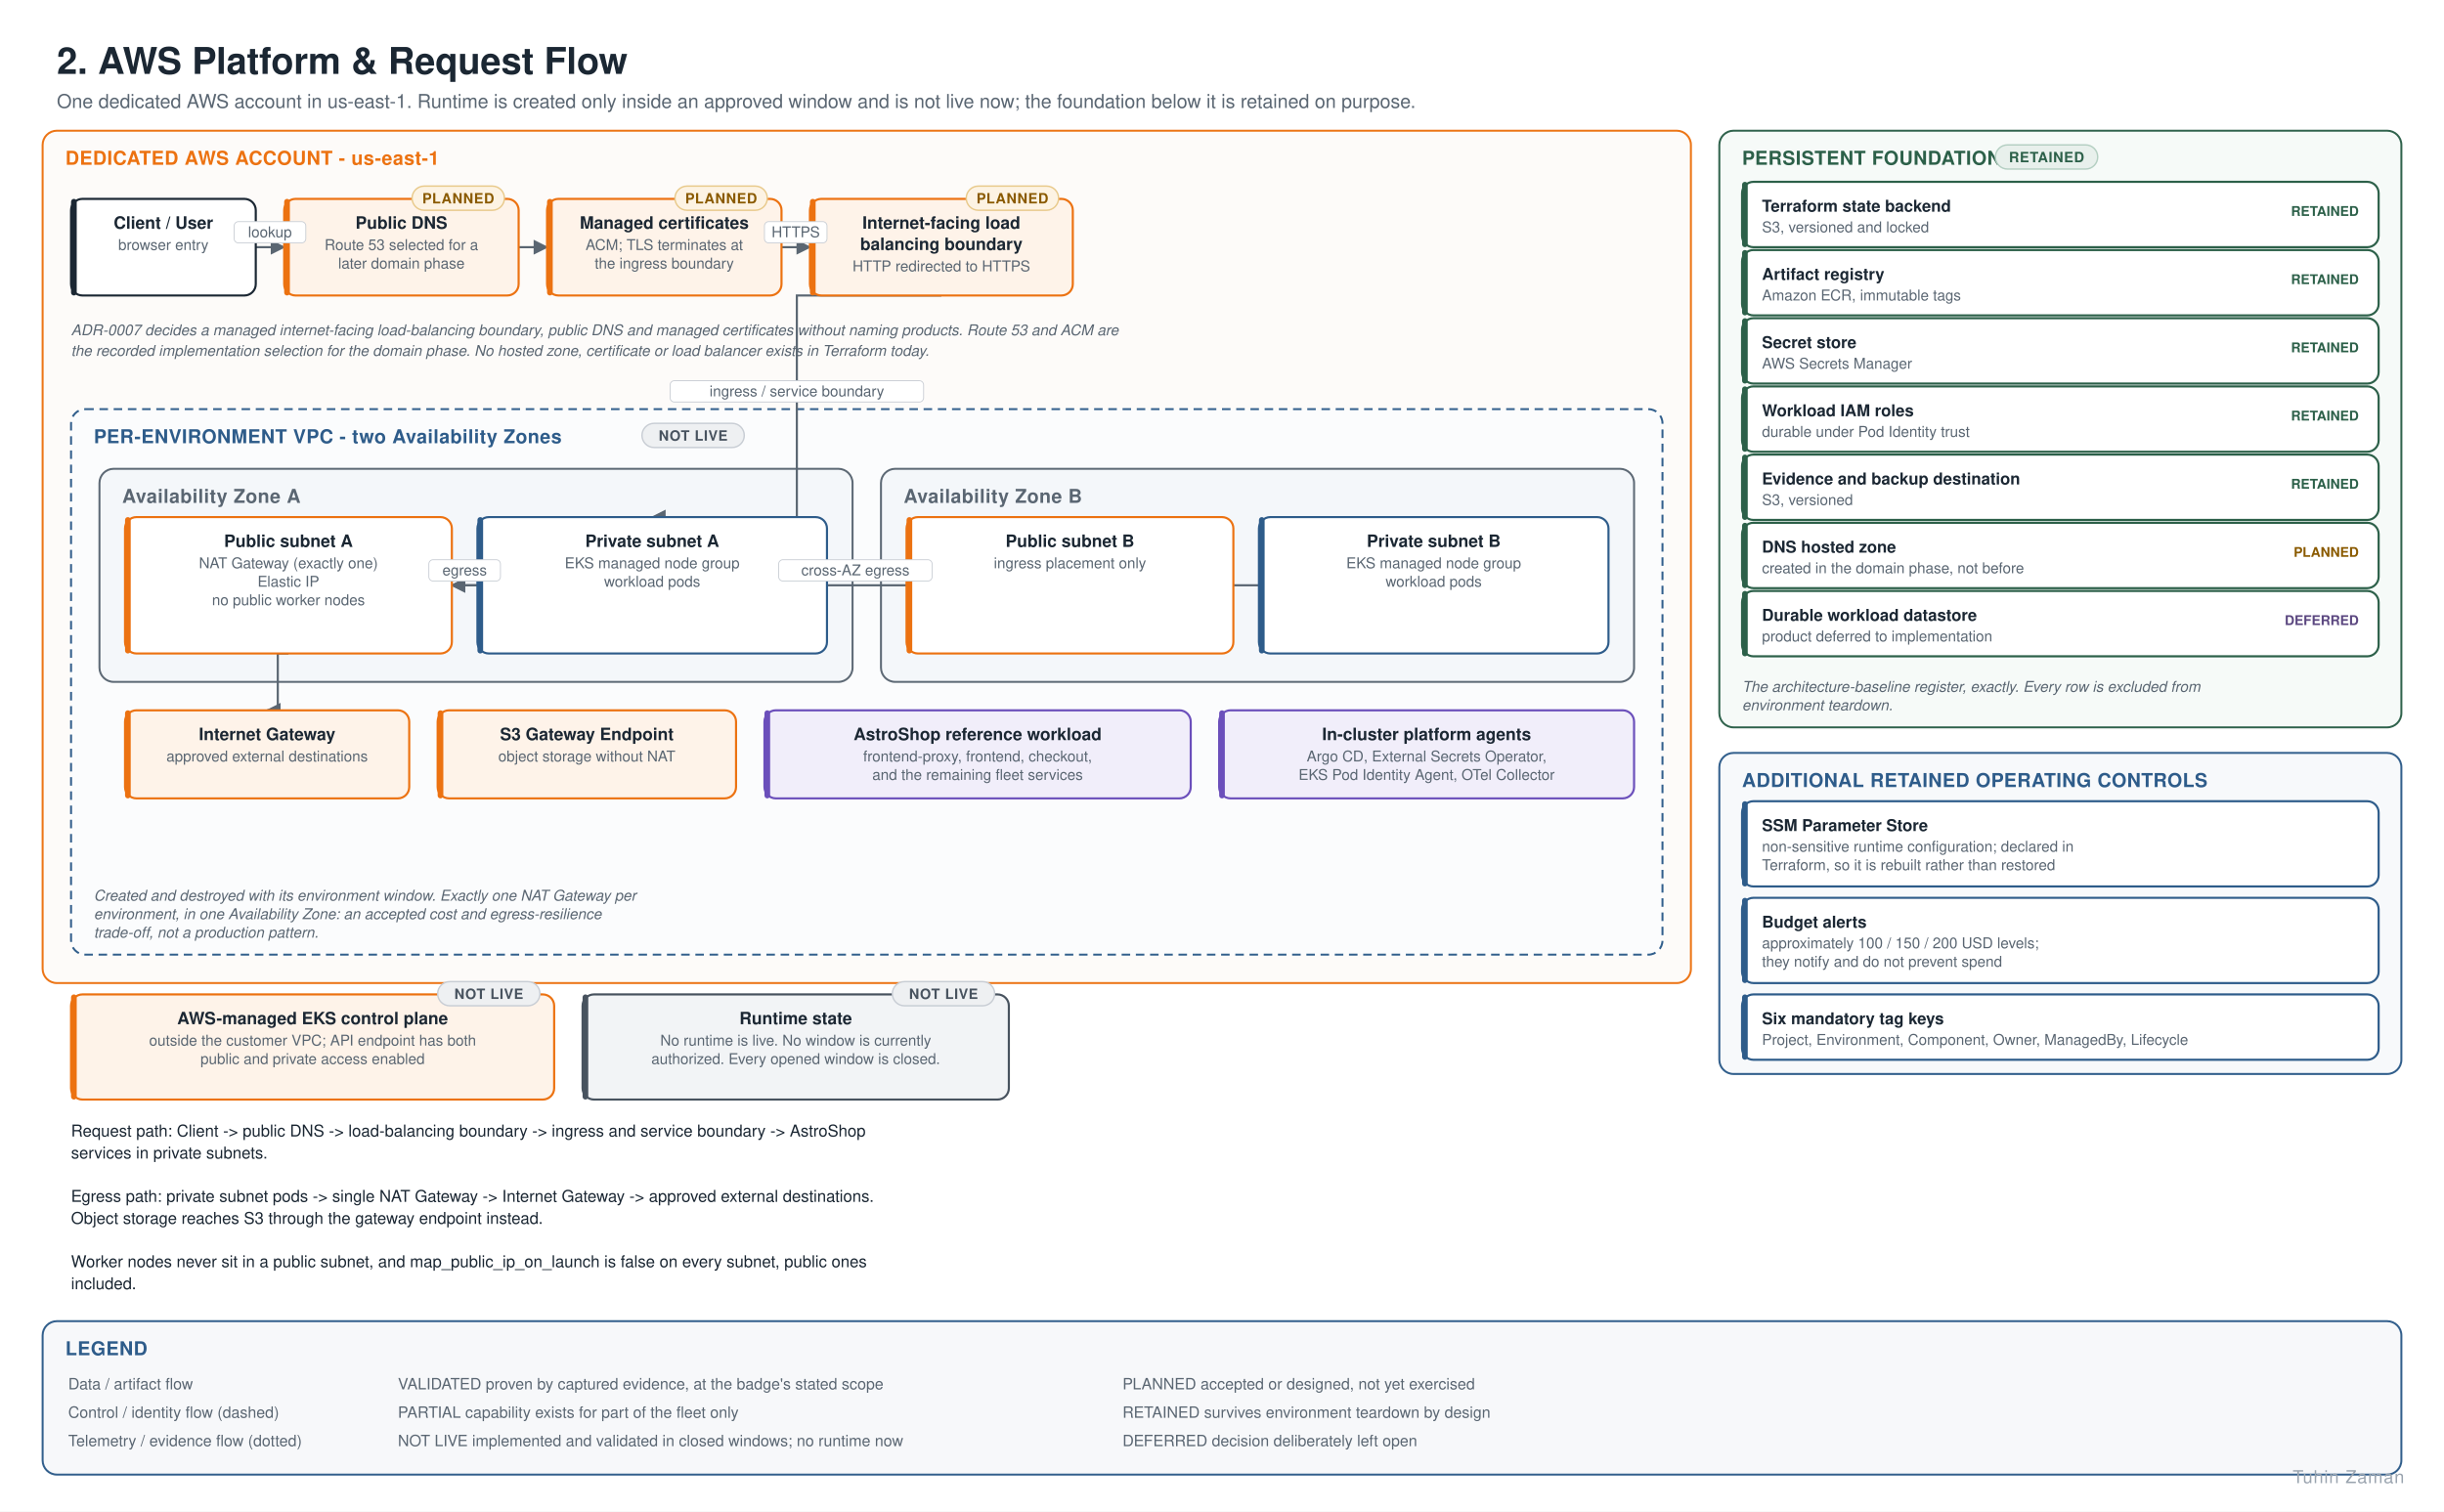
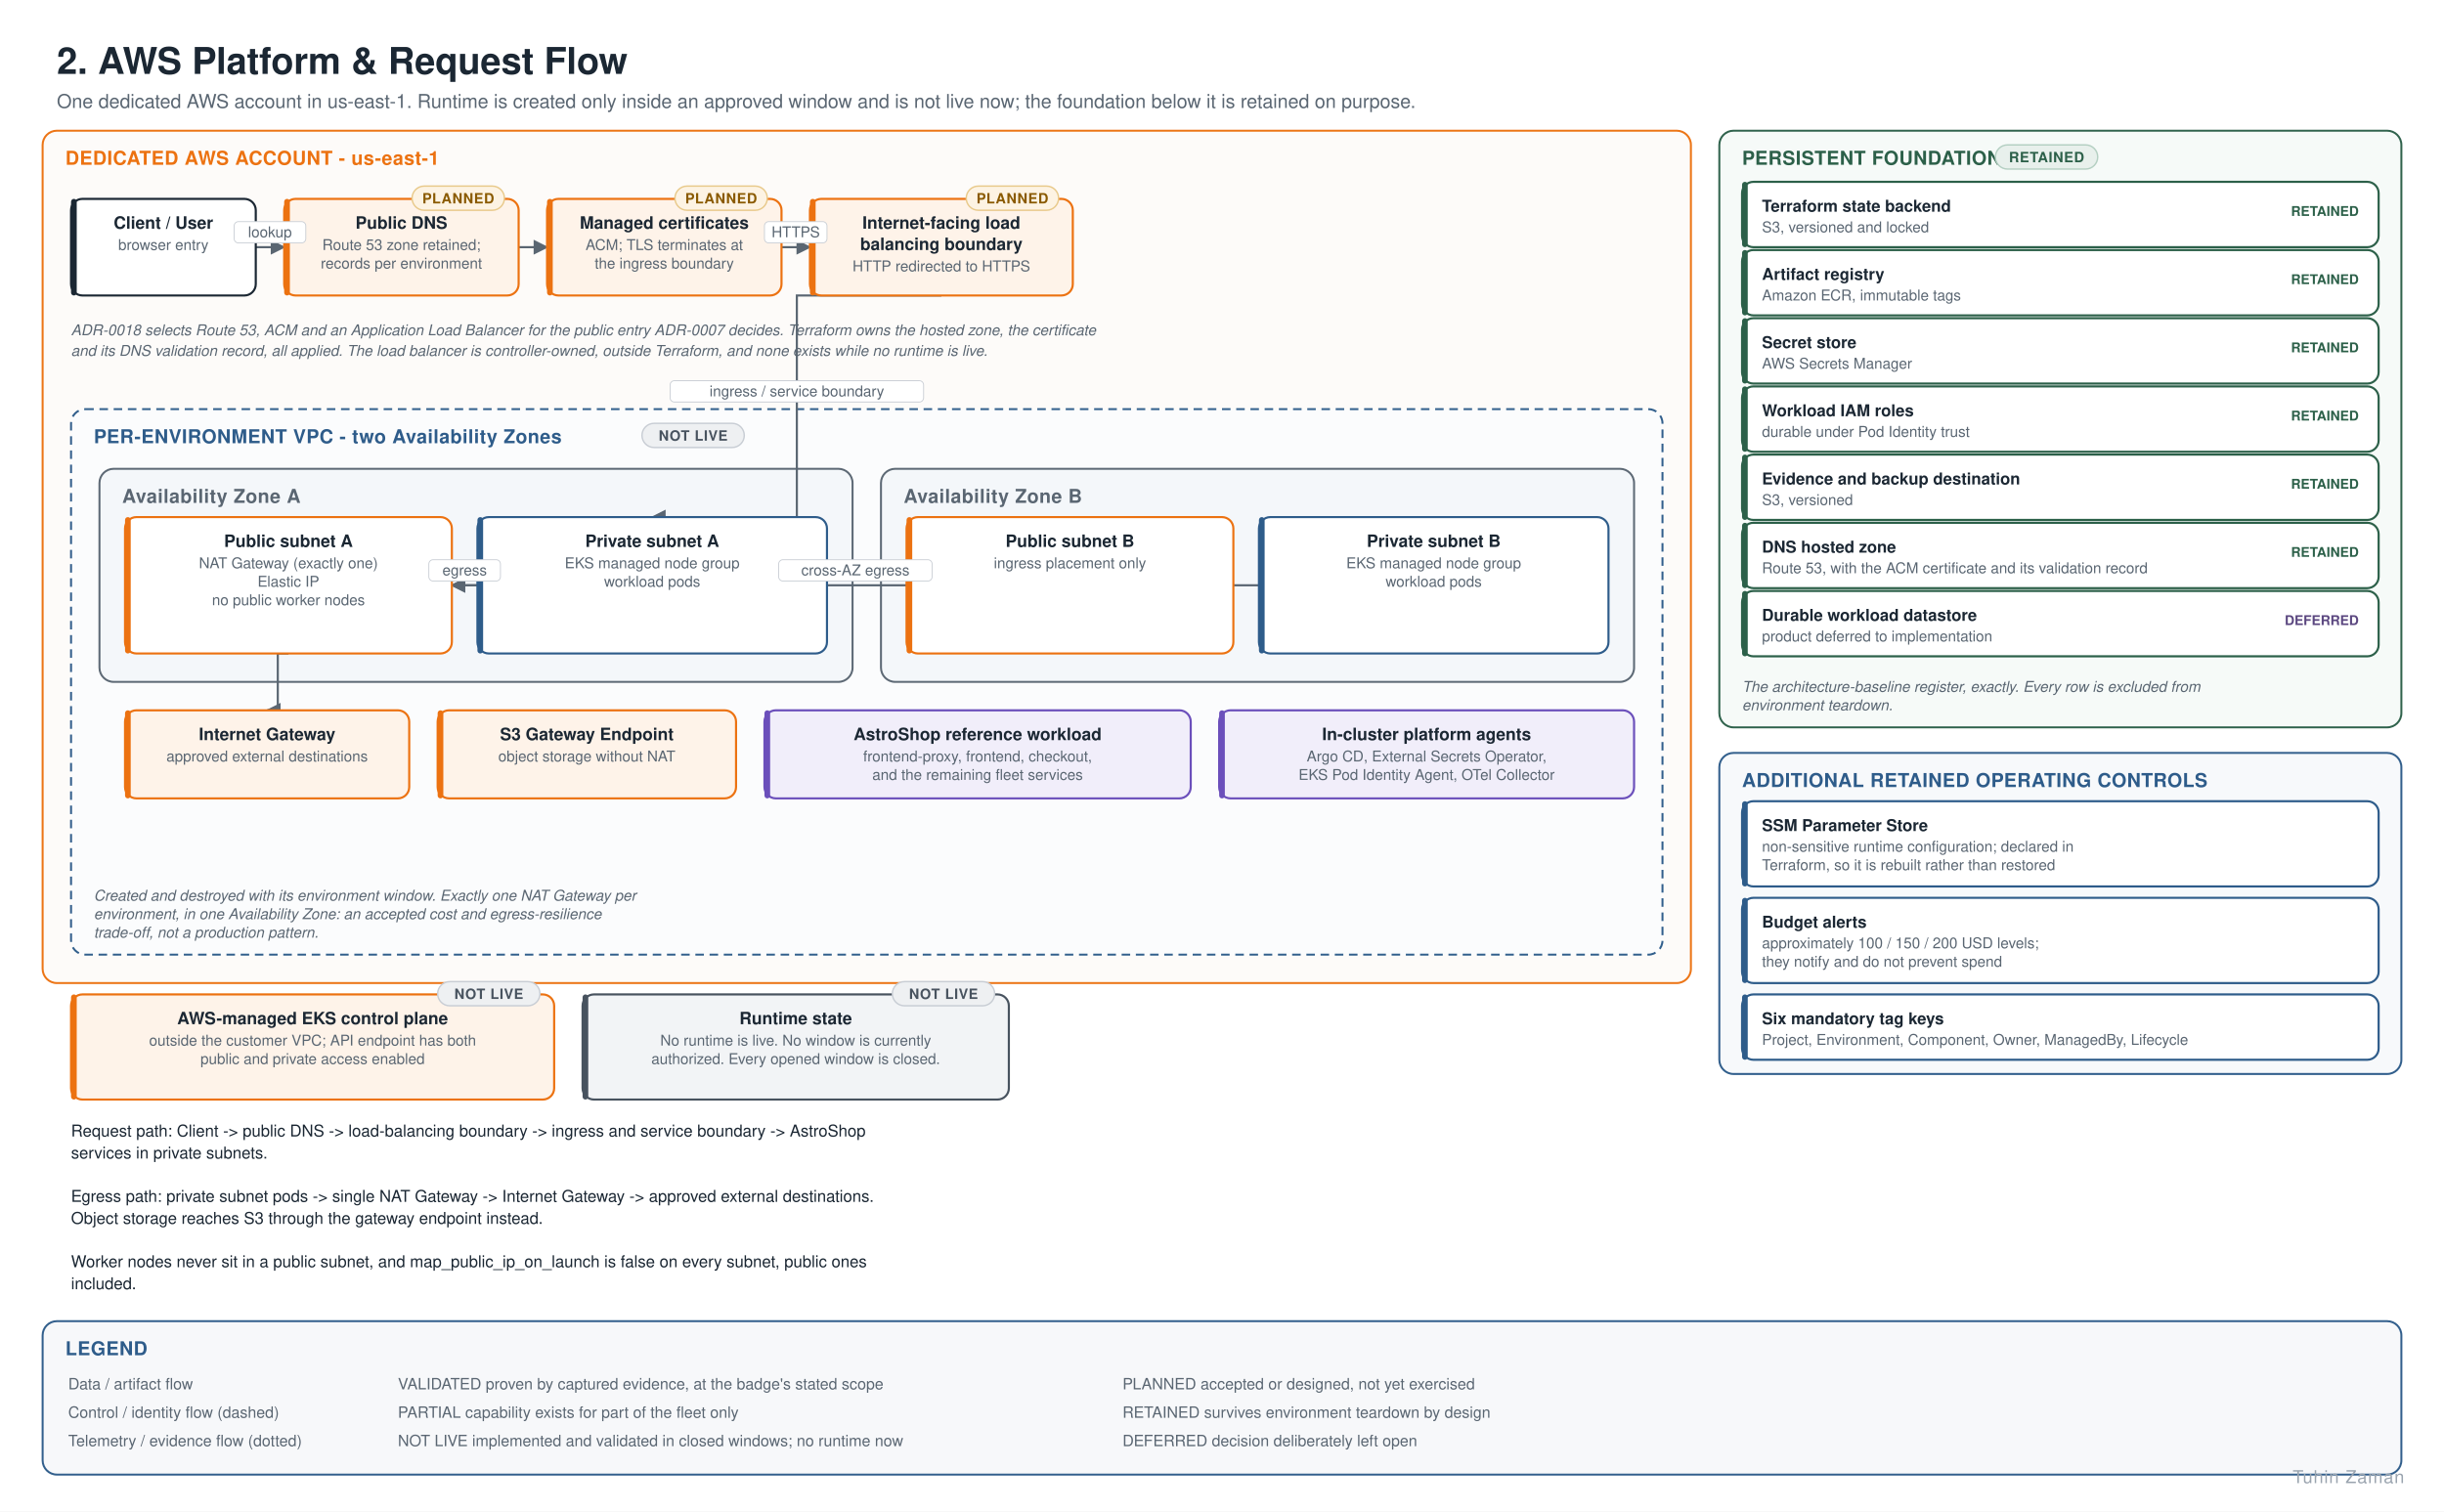
<svg xmlns="http://www.w3.org/2000/svg" width="1720" height="1064" viewBox="0 0 1720 1064" role="img" aria-label="2. AWS Platform &amp; Request Flow">
  <defs>
    <marker id="arw" viewBox="0 0 10 10" refX="9" refY="5" markerWidth="7" markerHeight="7" orient="auto-start-reverse">
      <path d="M 0 0 L 10 5 L 0 10 z" fill="#5A6672" />
    </marker>
    <marker id="arwl" viewBox="0 0 10 10" refX="9" refY="5" markerWidth="7" markerHeight="7" orient="auto-start-reverse">
      <path d="M 0 0 L 10 5 L 0 10 z" fill="#6B4FBB" />
    </marker>
  </defs>
  <rect width="1720" height="1064" fill="#FFFFFF" />
  <text x="40" y="52" font-family="Helvetica Neue, Helvetica, Arial, sans-serif" font-size="26" font-weight="700" fill="#1B2733">2. AWS Platform &amp; Request Flow</text>
  <text x="40" y="76" font-family="Helvetica Neue, Helvetica, Arial, sans-serif" font-size="13.5" fill="#5A6672">One dedicated AWS account in us-east-1. Runtime is created only inside an approved window and is not live now; the foundation below it is retained on purpose.</text>
  <rect x="30" y="92" width="1160" height="600" rx="10" fill="#FDFBF9" stroke="#EC7211" stroke-width="1.4" opacity="0.98" />
  <text x="46" y="116" font-family="Helvetica Neue, Helvetica, Arial, sans-serif" font-size="13.5" font-weight="700" fill="#EC7211" letter-spacing="0.3">DEDICATED AWS ACCOUNT  -  us-east-1</text>
  <rect x="50" y="288" width="1120" height="384" rx="10" fill="#FBFCFD" stroke="#2E5C8A" stroke-width="1.4" stroke-dasharray="6 4" opacity="0.98" />
  <text x="66" y="312" font-family="Helvetica Neue, Helvetica, Arial, sans-serif" font-size="13.5" font-weight="700" fill="#2E5C8A" letter-spacing="0.3">PER-ENVIRONMENT VPC  -  two Availability Zones</text>
  <g>
    <rect x="451.8" y="298.0" width="72.0" height="17" rx="8.5" fill="#EEF0F2" stroke="#C8CDD4" stroke-width="1" />
    <text x="487.8" y="310.2" font-family="Helvetica Neue, Helvetica, Arial, sans-serif" font-size="10" font-weight="700" fill="#48535F" text-anchor="middle" letter-spacing="0.4">NOT LIVE</text>
  </g>
  <text x="66" y="634" font-family="Helvetica Neue, Helvetica, Arial, sans-serif" font-size="10.5" fill="#5A6672" font-style="italic">Created and destroyed with its environment window. Exactly one NAT Gateway per</text>
  <text x="66" y="647" font-family="Helvetica Neue, Helvetica, Arial, sans-serif" font-size="10.5" fill="#5A6672" font-style="italic">environment, in one Availability Zone: an accepted cost and egress-resilience</text>
  <text x="66" y="660" font-family="Helvetica Neue, Helvetica, Arial, sans-serif" font-size="10.5" fill="#5A6672" font-style="italic">trade-off, not a production pattern.</text>
  <rect x="70" y="330" width="530" height="150" rx="10" fill="#F4F7FA" stroke="#5A6672" stroke-width="1.4" opacity="0.98" />
  <text x="86" y="354" font-family="Helvetica Neue, Helvetica, Arial, sans-serif" font-size="13.5" font-weight="700" fill="#5A6672" letter-spacing="0.3">Availability Zone A</text>
  <rect x="620" y="330" width="530" height="150" rx="10" fill="#F4F7FA" stroke="#5A6672" stroke-width="1.4" opacity="0.98" />
  <text x="636" y="354" font-family="Helvetica Neue, Helvetica, Arial, sans-serif" font-size="13.5" font-weight="700" fill="#5A6672" letter-spacing="0.3">Availability Zone B</text>
  <rect x="1210" y="92" width="480" height="420" rx="10" fill="#F6FAF8" stroke="#2C6049" stroke-width="1.4" opacity="0.98" />
  <text x="1226" y="116" font-family="Helvetica Neue, Helvetica, Arial, sans-serif" font-size="13.5" font-weight="700" fill="#2C6049" letter-spacing="0.3">PERSISTENT FOUNDATION</text>
  <g>
    <rect x="1404.3" y="102.0" width="72.0" height="17" rx="8.5" fill="#E8F0EC" stroke="#B4CFC2" stroke-width="1" />
    <text x="1440.3" y="114.2" font-family="Helvetica Neue, Helvetica, Arial, sans-serif" font-size="10" font-weight="700" fill="#2C6049" text-anchor="middle" letter-spacing="0.4">RETAINED</text>
  </g>
  <text x="1226" y="487" font-family="Helvetica Neue, Helvetica, Arial, sans-serif" font-size="10.5" fill="#5A6672" font-style="italic">The architecture-baseline register, exactly. Every row is excluded from</text>
  <text x="1226" y="500" font-family="Helvetica Neue, Helvetica, Arial, sans-serif" font-size="10.5" fill="#5A6672" font-style="italic">environment teardown.</text>
  <rect x="1210" y="530" width="480" height="226" rx="10" fill="#F7F9FB" stroke="#2E5C8A" stroke-width="1.4" opacity="0.98" />
  <text x="1226" y="554" font-family="Helvetica Neue, Helvetica, Arial, sans-serif" font-size="13.5" font-weight="700" fill="#2E5C8A" letter-spacing="0.3">ADDITIONAL RETAINED OPERATING CONTROLS</text>
  <text x="1226" y="744" font-family="Helvetica Neue, Helvetica, Arial, sans-serif" font-size="10.5" fill="#5A6672" font-style="italic">Durable, but deliberately not members of the persistent-foundation register.</text>
  <rect x="30" y="930" width="1660" height="108" rx="10" fill="#F7F8FA" stroke="#2E5C8A" stroke-width="1.4" opacity="0.98" />
  <text x="46" y="954" font-family="Helvetica Neue, Helvetica, Arial, sans-serif" font-size="13.5" font-weight="700" fill="#2E5C8A" letter-spacing="0.3">LEGEND</text>
  <path d="M 180.0 174.0 L 200.0 174.0" fill="none" stroke="#5A6672" stroke-width="1.5" marker-end="url(#arw)" />
  <path d="M 365.0 174.0 L 385.0 174.0" fill="none" stroke="#5A6672" stroke-width="1.5" marker-end="url(#arw)" />
  <path d="M 550.0 174.0 L 570.0 174.0" fill="none" stroke="#5A6672" stroke-width="1.5" marker-end="url(#arw)" />
  <path d="M 662.5 208.0 L 560.8 208.0 L 560.8 364.0 L 459.0 364.0" fill="none" stroke="#5A6672" stroke-width="1.5" marker-end="url(#arw)" />
  <path d="M 336.0 412.0 L 318.0 412.0" fill="none" stroke="#5A6672" stroke-width="1.5" marker-end="url(#arw)" />
  <path d="M 203.0 460.0 L 195.5 460.0 L 195.5 500.0 L 188.0 500.0" fill="none" stroke="#5A6672" stroke-width="1.5" marker-end="url(#arw)" />
  <path d="M 886.0 412.0 L 318.0 412.0" fill="none" stroke="#5A6672" stroke-width="1.5" marker-end="url(#arw)" />
  <rect x="50" y="140" width="130" height="68" rx="8" fill="#FFFFFF" stroke="#1B2733" stroke-width="1.5" />
  <rect x="50" y="140" width="4" height="68" rx="2" fill="#1B2733" />
  <text x="115.0" y="161" font-family="Helvetica Neue, Helvetica, Arial, sans-serif" font-size="12" font-weight="700" fill="#1B2733" text-anchor="middle">Client / User</text>
  <text x="115.0" y="176" font-family="Helvetica Neue, Helvetica, Arial, sans-serif" font-size="10.5" fill="#5A6672" text-anchor="middle">browser entry</text>
  <rect x="200" y="140" width="165" height="68" rx="8" fill="#FEF3E9" stroke="#EC7211" stroke-width="1.5" />
  <rect x="200" y="140" width="4" height="68" rx="2" fill="#EC7211" />
  <text x="282.5" y="161" font-family="Helvetica Neue, Helvetica, Arial, sans-serif" font-size="12" font-weight="700" fill="#1B2733" text-anchor="middle">Public DNS</text>
-   <text x="282.5" y="176" font-family="Helvetica Neue, Helvetica, Arial, sans-serif" font-size="10.5" fill="#5A6672" text-anchor="middle">Route 53 selected for a</text>
-   <text x="282.5" y="189" font-family="Helvetica Neue, Helvetica, Arial, sans-serif" font-size="10.5" fill="#5A6672" text-anchor="middle">later domain phase</text>
+   <text x="282.5" y="176" font-family="Helvetica Neue, Helvetica, Arial, sans-serif" font-size="10.5" fill="#5A6672" text-anchor="middle">Route 53 zone retained;</text>
+   <text x="282.5" y="189" font-family="Helvetica Neue, Helvetica, Arial, sans-serif" font-size="10.5" fill="#5A6672" text-anchor="middle">records per environment</text>
  <g>
    <rect x="290.0" y="131.0" width="65.0" height="17" rx="8.5" fill="#FDF3E3" stroke="#E8C98A" stroke-width="1" />
    <text x="322.5" y="143.2" font-family="Helvetica Neue, Helvetica, Arial, sans-serif" font-size="10" font-weight="700" fill="#8A5A00" text-anchor="middle" letter-spacing="0.4">PLANNED</text>
  </g>
  <rect x="385" y="140" width="165" height="68" rx="8" fill="#FEF3E9" stroke="#EC7211" stroke-width="1.5" />
  <rect x="385" y="140" width="4" height="68" rx="2" fill="#EC7211" />
  <text x="467.5" y="161" font-family="Helvetica Neue, Helvetica, Arial, sans-serif" font-size="12" font-weight="700" fill="#1B2733" text-anchor="middle">Managed certificates</text>
  <text x="467.5" y="176" font-family="Helvetica Neue, Helvetica, Arial, sans-serif" font-size="10.5" fill="#5A6672" text-anchor="middle">ACM; TLS terminates at</text>
  <text x="467.5" y="189" font-family="Helvetica Neue, Helvetica, Arial, sans-serif" font-size="10.5" fill="#5A6672" text-anchor="middle">the ingress boundary</text>
  <g>
    <rect x="475.0" y="131.0" width="65.0" height="17" rx="8.5" fill="#FDF3E3" stroke="#E8C98A" stroke-width="1" />
    <text x="507.5" y="143.2" font-family="Helvetica Neue, Helvetica, Arial, sans-serif" font-size="10" font-weight="700" fill="#8A5A00" text-anchor="middle" letter-spacing="0.4">PLANNED</text>
  </g>
  <rect x="570" y="140" width="185" height="68" rx="8" fill="#FEF3E9" stroke="#EC7211" stroke-width="1.5" />
  <rect x="570" y="140" width="4" height="68" rx="2" fill="#EC7211" />
  <text x="662.5" y="161" font-family="Helvetica Neue, Helvetica, Arial, sans-serif" font-size="12" font-weight="700" fill="#1B2733" text-anchor="middle">Internet-facing load</text>
  <text x="662.5" y="176" font-family="Helvetica Neue, Helvetica, Arial, sans-serif" font-size="12" font-weight="700" fill="#1B2733" text-anchor="middle">balancing boundary</text>
  <text x="662.5" y="191" font-family="Helvetica Neue, Helvetica, Arial, sans-serif" font-size="10.5" fill="#5A6672" text-anchor="middle">HTTP redirected to HTTPS</text>
  <g>
    <rect x="680.0" y="131.0" width="65.0" height="17" rx="8.5" fill="#FDF3E3" stroke="#E8C98A" stroke-width="1" />
    <text x="712.5" y="143.2" font-family="Helvetica Neue, Helvetica, Arial, sans-serif" font-size="10" font-weight="700" fill="#8A5A00" text-anchor="middle" letter-spacing="0.4">PLANNED</text>
  </g>
  <rect x="88" y="364" width="230" height="96" rx="8" fill="#FFFFFF" stroke="#EC7211" stroke-width="1.5" />
  <rect x="88" y="364" width="4" height="96" rx="2" fill="#EC7211" />
  <text x="203.0" y="385" font-family="Helvetica Neue, Helvetica, Arial, sans-serif" font-size="12" font-weight="700" fill="#1B2733" text-anchor="middle">Public subnet A</text>
  <text x="203.0" y="400" font-family="Helvetica Neue, Helvetica, Arial, sans-serif" font-size="10.5" fill="#5A6672" text-anchor="middle">NAT Gateway (exactly one)</text>
  <text x="203.0" y="413" font-family="Helvetica Neue, Helvetica, Arial, sans-serif" font-size="10.5" fill="#5A6672" text-anchor="middle">Elastic IP</text>
  <text x="203.0" y="426" font-family="Helvetica Neue, Helvetica, Arial, sans-serif" font-size="10.5" fill="#5A6672" text-anchor="middle">no public worker nodes</text>
  <rect x="336" y="364" width="246" height="96" rx="8" fill="#FFFFFF" stroke="#2E5C8A" stroke-width="1.5" />
  <rect x="336" y="364" width="4" height="96" rx="2" fill="#2E5C8A" />
  <text x="459.0" y="385" font-family="Helvetica Neue, Helvetica, Arial, sans-serif" font-size="12" font-weight="700" fill="#1B2733" text-anchor="middle">Private subnet A</text>
  <text x="459.0" y="400" font-family="Helvetica Neue, Helvetica, Arial, sans-serif" font-size="10.5" fill="#5A6672" text-anchor="middle">EKS managed node group</text>
  <text x="459.0" y="413" font-family="Helvetica Neue, Helvetica, Arial, sans-serif" font-size="10.5" fill="#5A6672" text-anchor="middle">workload pods</text>
  <rect x="638" y="364" width="230" height="96" rx="8" fill="#FFFFFF" stroke="#EC7211" stroke-width="1.5" />
  <rect x="638" y="364" width="4" height="96" rx="2" fill="#EC7211" />
  <text x="753.0" y="385" font-family="Helvetica Neue, Helvetica, Arial, sans-serif" font-size="12" font-weight="700" fill="#1B2733" text-anchor="middle">Public subnet B</text>
  <text x="753.0" y="400" font-family="Helvetica Neue, Helvetica, Arial, sans-serif" font-size="10.5" fill="#5A6672" text-anchor="middle">ingress placement only</text>
  <rect x="886" y="364" width="246" height="96" rx="8" fill="#FFFFFF" stroke="#2E5C8A" stroke-width="1.5" />
  <rect x="886" y="364" width="4" height="96" rx="2" fill="#2E5C8A" />
  <text x="1009.0" y="385" font-family="Helvetica Neue, Helvetica, Arial, sans-serif" font-size="12" font-weight="700" fill="#1B2733" text-anchor="middle">Private subnet B</text>
  <text x="1009.0" y="400" font-family="Helvetica Neue, Helvetica, Arial, sans-serif" font-size="10.5" fill="#5A6672" text-anchor="middle">EKS managed node group</text>
  <text x="1009.0" y="413" font-family="Helvetica Neue, Helvetica, Arial, sans-serif" font-size="10.5" fill="#5A6672" text-anchor="middle">workload pods</text>
  <rect x="88" y="500" width="200" height="62" rx="8" fill="#FEF3E9" stroke="#EC7211" stroke-width="1.5" />
  <rect x="88" y="500" width="4" height="62" rx="2" fill="#EC7211" />
  <text x="188.0" y="521" font-family="Helvetica Neue, Helvetica, Arial, sans-serif" font-size="12" font-weight="700" fill="#1B2733" text-anchor="middle">Internet Gateway</text>
  <text x="188.0" y="536" font-family="Helvetica Neue, Helvetica, Arial, sans-serif" font-size="10.5" fill="#5A6672" text-anchor="middle">approved external destinations</text>
  <rect x="308" y="500" width="210" height="62" rx="8" fill="#FEF3E9" stroke="#EC7211" stroke-width="1.5" />
  <rect x="308" y="500" width="4" height="62" rx="2" fill="#EC7211" />
  <text x="413.0" y="521" font-family="Helvetica Neue, Helvetica, Arial, sans-serif" font-size="12" font-weight="700" fill="#1B2733" text-anchor="middle">S3 Gateway Endpoint</text>
  <text x="413.0" y="536" font-family="Helvetica Neue, Helvetica, Arial, sans-serif" font-size="10.5" fill="#5A6672" text-anchor="middle">object storage without NAT</text>
  <rect x="538" y="500" width="300" height="62" rx="8" fill="#F1EEFA" stroke="#6B4FBB" stroke-width="1.5" />
  <rect x="538" y="500" width="4" height="62" rx="2" fill="#6B4FBB" />
  <text x="688.0" y="521" font-family="Helvetica Neue, Helvetica, Arial, sans-serif" font-size="12" font-weight="700" fill="#1B2733" text-anchor="middle">AstroShop reference workload</text>
  <text x="688.0" y="536" font-family="Helvetica Neue, Helvetica, Arial, sans-serif" font-size="10.5" fill="#5A6672" text-anchor="middle">frontend-proxy, frontend, checkout,</text>
  <text x="688.0" y="549" font-family="Helvetica Neue, Helvetica, Arial, sans-serif" font-size="10.5" fill="#5A6672" text-anchor="middle">and the remaining fleet services</text>
  <rect x="858" y="500" width="292" height="62" rx="8" fill="#F1EEFA" stroke="#6B4FBB" stroke-width="1.5" />
  <rect x="858" y="500" width="4" height="62" rx="2" fill="#6B4FBB" />
  <text x="1004.0" y="521" font-family="Helvetica Neue, Helvetica, Arial, sans-serif" font-size="12" font-weight="700" fill="#1B2733" text-anchor="middle">In-cluster platform agents</text>
  <text x="1004.0" y="536" font-family="Helvetica Neue, Helvetica, Arial, sans-serif" font-size="10.5" fill="#5A6672" text-anchor="middle">Argo CD, External Secrets Operator,</text>
  <text x="1004.0" y="549" font-family="Helvetica Neue, Helvetica, Arial, sans-serif" font-size="10.5" fill="#5A6672" text-anchor="middle">EKS Pod Identity Agent, OTel Collector</text>
  <rect x="50" y="700" width="340" height="74" rx="8" fill="#FEF3E9" stroke="#EC7211" stroke-width="1.5" />
  <rect x="50" y="700" width="4" height="74" rx="2" fill="#EC7211" />
  <text x="220.0" y="721" font-family="Helvetica Neue, Helvetica, Arial, sans-serif" font-size="12" font-weight="700" fill="#1B2733" text-anchor="middle">AWS-managed EKS control plane</text>
  <text x="220.0" y="736" font-family="Helvetica Neue, Helvetica, Arial, sans-serif" font-size="10.5" fill="#5A6672" text-anchor="middle">outside the customer VPC; API endpoint has both</text>
  <text x="220.0" y="749" font-family="Helvetica Neue, Helvetica, Arial, sans-serif" font-size="10.5" fill="#5A6672" text-anchor="middle">public and private access enabled</text>
  <g>
    <rect x="308.0" y="691.0" width="72.0" height="17" rx="8.5" fill="#EEF0F2" stroke="#C8CDD4" stroke-width="1" />
    <text x="344.0" y="703.2" font-family="Helvetica Neue, Helvetica, Arial, sans-serif" font-size="10" font-weight="700" fill="#48535F" text-anchor="middle" letter-spacing="0.4">NOT LIVE</text>
  </g>
  <rect x="410" y="700" width="300" height="74" rx="8" fill="#F2F4F6" stroke="#48535F" stroke-width="1.5" />
  <rect x="410" y="700" width="4" height="74" rx="2" fill="#48535F" />
  <text x="560.0" y="721" font-family="Helvetica Neue, Helvetica, Arial, sans-serif" font-size="12" font-weight="700" fill="#1B2733" text-anchor="middle">Runtime state</text>
  <text x="560.0" y="736" font-family="Helvetica Neue, Helvetica, Arial, sans-serif" font-size="10.5" fill="#5A6672" text-anchor="middle">No runtime is live. No window is currently</text>
  <text x="560.0" y="749" font-family="Helvetica Neue, Helvetica, Arial, sans-serif" font-size="10.5" fill="#5A6672" text-anchor="middle">authorized. Every opened window is closed.</text>
  <g>
    <rect x="628.0" y="691.0" width="72.0" height="17" rx="8.5" fill="#EEF0F2" stroke="#C8CDD4" stroke-width="1" />
    <text x="664.0" y="703.2" font-family="Helvetica Neue, Helvetica, Arial, sans-serif" font-size="10" font-weight="700" fill="#48535F" text-anchor="middle" letter-spacing="0.4">NOT LIVE</text>
  </g>
  <rect x="1226" y="128" width="448" height="46" rx="8" fill="#FFFFFF" stroke="#2C6049" stroke-width="1.5" />
  <rect x="1226" y="128" width="4" height="46" rx="2" fill="#2C6049" />
  <text x="1240.0" y="149" font-family="Helvetica Neue, Helvetica, Arial, sans-serif" font-size="11.5" font-weight="700" fill="#1B2733" text-anchor="start">Terraform state backend</text>
  <text x="1240.0" y="163.5" font-family="Helvetica Neue, Helvetica, Arial, sans-serif" font-size="10.5" fill="#5A6672" text-anchor="start">S3, versioned and locked</text>
  <rect x="1226" y="176" width="448" height="46" rx="8" fill="#FFFFFF" stroke="#2C6049" stroke-width="1.5" />
  <rect x="1226" y="176" width="4" height="46" rx="2" fill="#2C6049" />
  <text x="1240.0" y="197" font-family="Helvetica Neue, Helvetica, Arial, sans-serif" font-size="11.5" font-weight="700" fill="#1B2733" text-anchor="start">Artifact registry</text>
  <text x="1240.0" y="211.5" font-family="Helvetica Neue, Helvetica, Arial, sans-serif" font-size="10.5" fill="#5A6672" text-anchor="start">Amazon ECR, immutable tags</text>
  <rect x="1226" y="224" width="448" height="46" rx="8" fill="#FFFFFF" stroke="#2C6049" stroke-width="1.5" />
  <rect x="1226" y="224" width="4" height="46" rx="2" fill="#2C6049" />
  <text x="1240.0" y="245" font-family="Helvetica Neue, Helvetica, Arial, sans-serif" font-size="11.5" font-weight="700" fill="#1B2733" text-anchor="start">Secret store</text>
  <text x="1240.0" y="259.5" font-family="Helvetica Neue, Helvetica, Arial, sans-serif" font-size="10.5" fill="#5A6672" text-anchor="start">AWS Secrets Manager</text>
  <rect x="1226" y="272" width="448" height="46" rx="8" fill="#FFFFFF" stroke="#2C6049" stroke-width="1.5" />
  <rect x="1226" y="272" width="4" height="46" rx="2" fill="#2C6049" />
  <text x="1240.0" y="293" font-family="Helvetica Neue, Helvetica, Arial, sans-serif" font-size="11.5" font-weight="700" fill="#1B2733" text-anchor="start">Workload IAM roles</text>
  <text x="1240.0" y="307.5" font-family="Helvetica Neue, Helvetica, Arial, sans-serif" font-size="10.5" fill="#5A6672" text-anchor="start">durable under Pod Identity trust</text>
  <rect x="1226" y="320" width="448" height="46" rx="8" fill="#FFFFFF" stroke="#2C6049" stroke-width="1.5" />
  <rect x="1226" y="320" width="4" height="46" rx="2" fill="#2C6049" />
  <text x="1240.0" y="341" font-family="Helvetica Neue, Helvetica, Arial, sans-serif" font-size="11.5" font-weight="700" fill="#1B2733" text-anchor="start">Evidence and backup destination</text>
  <text x="1240.0" y="355.5" font-family="Helvetica Neue, Helvetica, Arial, sans-serif" font-size="10.5" fill="#5A6672" text-anchor="start">S3, versioned</text>
  <rect x="1226" y="368" width="448" height="46" rx="8" fill="#FFFFFF" stroke="#2C6049" stroke-width="1.5" />
  <rect x="1226" y="368" width="4" height="46" rx="2" fill="#2C6049" />
  <text x="1240.0" y="389" font-family="Helvetica Neue, Helvetica, Arial, sans-serif" font-size="11.5" font-weight="700" fill="#1B2733" text-anchor="start">DNS hosted zone</text>
-   <text x="1240.0" y="403.5" font-family="Helvetica Neue, Helvetica, Arial, sans-serif" font-size="10.5" fill="#5A6672" text-anchor="start">created in the domain phase, not before</text>
+   <text x="1240.0" y="403.5" font-family="Helvetica Neue, Helvetica, Arial, sans-serif" font-size="10.5" fill="#5A6672" text-anchor="start">Route 53, with the ACM certificate and its validation record</text>
  <rect x="1226" y="416" width="448" height="46" rx="8" fill="#FFFFFF" stroke="#2C6049" stroke-width="1.5" />
  <rect x="1226" y="416" width="4" height="46" rx="2" fill="#2C6049" />
  <text x="1240.0" y="437" font-family="Helvetica Neue, Helvetica, Arial, sans-serif" font-size="11.5" font-weight="700" fill="#1B2733" text-anchor="start">Durable workload datastore</text>
  <text x="1240.0" y="451.5" font-family="Helvetica Neue, Helvetica, Arial, sans-serif" font-size="10.5" fill="#5A6672" text-anchor="start">product deferred to implementation</text>
  <rect x="1226" y="564" width="448" height="60" rx="8" fill="#FFFFFF" stroke="#2E5C8A" stroke-width="1.5" />
  <rect x="1226" y="564" width="4" height="60" rx="2" fill="#2E5C8A" />
  <text x="1240.0" y="585" font-family="Helvetica Neue, Helvetica, Arial, sans-serif" font-size="11.5" font-weight="700" fill="#1B2733" text-anchor="start">SSM Parameter Store</text>
  <text x="1240.0" y="599.5" font-family="Helvetica Neue, Helvetica, Arial, sans-serif" font-size="10.5" fill="#5A6672" text-anchor="start">non-sensitive runtime configuration; declared in</text>
  <text x="1240.0" y="612.5" font-family="Helvetica Neue, Helvetica, Arial, sans-serif" font-size="10.5" fill="#5A6672" text-anchor="start">Terraform, so it is rebuilt rather than restored</text>
  <rect x="1226" y="632" width="448" height="60" rx="8" fill="#FFFFFF" stroke="#2E5C8A" stroke-width="1.5" />
  <rect x="1226" y="632" width="4" height="60" rx="2" fill="#2E5C8A" />
  <text x="1240.0" y="653" font-family="Helvetica Neue, Helvetica, Arial, sans-serif" font-size="11.5" font-weight="700" fill="#1B2733" text-anchor="start">Budget alerts</text>
  <text x="1240.0" y="667.5" font-family="Helvetica Neue, Helvetica, Arial, sans-serif" font-size="10.5" fill="#5A6672" text-anchor="start">approximately 100 / 150 / 200 USD levels;</text>
  <text x="1240.0" y="680.5" font-family="Helvetica Neue, Helvetica, Arial, sans-serif" font-size="10.5" fill="#5A6672" text-anchor="start">they notify and do not prevent spend</text>
  <rect x="1226" y="700" width="448" height="46" rx="8" fill="#FFFFFF" stroke="#2E5C8A" stroke-width="1.5" />
  <rect x="1226" y="700" width="4" height="46" rx="2" fill="#2E5C8A" />
  <text x="1240.0" y="721" font-family="Helvetica Neue, Helvetica, Arial, sans-serif" font-size="11.5" font-weight="700" fill="#1B2733" text-anchor="start">Six mandatory tag keys</text>
  <text x="1240.0" y="735.5" font-family="Helvetica Neue, Helvetica, Arial, sans-serif" font-size="10.5" fill="#5A6672" text-anchor="start">Project, Environment, Component, Owner, ManagedBy, Lifecycle</text>
  <rect x="164.8" y="156.0" width="50.4" height="15" rx="3" fill="#FFFFFF" stroke="#C8CDD4" stroke-width="0.6" />
  <text x="190.0" y="167.0" font-family="Helvetica Neue, Helvetica, Arial, sans-serif" font-size="10.5" fill="#5A6672" text-anchor="middle">lookup</text>
  <rect x="538.0" y="156.0" width="44.0" height="15" rx="3" fill="#FFFFFF" stroke="#C8CDD4" stroke-width="0.6" />
  <text x="560.0" y="167.0" font-family="Helvetica Neue, Helvetica, Arial, sans-serif" font-size="10.5" fill="#5A6672" text-anchor="middle">HTTPS</text>
  <rect x="471.6" y="268.0" width="178.4" height="15" rx="3" fill="#FFFFFF" stroke="#C8CDD4" stroke-width="0.6" />
  <text x="560.8" y="279.0" font-family="Helvetica Neue, Helvetica, Arial, sans-serif" font-size="10.5" fill="#5A6672" text-anchor="middle">ingress / service boundary</text>
  <rect x="301.8" y="394.0" width="50.4" height="15" rx="3" fill="#FFFFFF" stroke="#C8CDD4" stroke-width="0.6" />
  <text x="327.0" y="405.0" font-family="Helvetica Neue, Helvetica, Arial, sans-serif" font-size="10.5" fill="#5A6672" text-anchor="middle">egress</text>
  <rect x="548.0" y="394.0" width="108.0" height="15" rx="3" fill="#FFFFFF" stroke="#C8CDD4" stroke-width="0.6" />
  <text x="602.0" y="405.0" font-family="Helvetica Neue, Helvetica, Arial, sans-serif" font-size="10.5" fill="#5A6672" text-anchor="middle">cross-AZ egress</text>
-   <text x="50" y="236" font-family="Helvetica Neue, Helvetica, Arial, sans-serif" font-size="10.5" font-weight="400" fill="#5A6672" text-anchor="start" font-style="italic">ADR-0007 decides a managed internet-facing load-balancing boundary, public DNS and managed certificates without naming products. Route 53 and ACM are</text>
-   <text x="50" y="250.5" font-family="Helvetica Neue, Helvetica, Arial, sans-serif" font-size="10.5" font-weight="400" fill="#5A6672" text-anchor="start" font-style="italic">the recorded implementation selection for the domain phase. No hosted zone, certificate or load balancer exists in Terraform today.</text>
+   <text x="50" y="236" font-family="Helvetica Neue, Helvetica, Arial, sans-serif" font-size="10.5" font-weight="400" fill="#5A6672" text-anchor="start" font-style="italic">ADR-0018 selects Route 53, ACM and an Application Load Balancer for the public entry ADR-0007 decides. Terraform owns the hosted zone, the certificate</text>
+   <text x="50" y="250.5" font-family="Helvetica Neue, Helvetica, Arial, sans-serif" font-size="10.5" font-weight="400" fill="#5A6672" text-anchor="start" font-style="italic">and its DNS validation record, all applied. The load balancer is controller-owned, outside Terraform, and none exists while no runtime is live.</text>
  <text x="1660" y="152" font-family="Helvetica Neue, Helvetica, Arial, sans-serif" font-size="9.5" font-weight="700" fill="#2C6049" text-anchor="end">RETAINED</text>
  <text x="1660" y="200" font-family="Helvetica Neue, Helvetica, Arial, sans-serif" font-size="9.5" font-weight="700" fill="#2C6049" text-anchor="end">RETAINED</text>
  <text x="1660" y="248" font-family="Helvetica Neue, Helvetica, Arial, sans-serif" font-size="9.5" font-weight="700" fill="#2C6049" text-anchor="end">RETAINED</text>
  <text x="1660" y="296" font-family="Helvetica Neue, Helvetica, Arial, sans-serif" font-size="9.5" font-weight="700" fill="#2C6049" text-anchor="end">RETAINED</text>
  <text x="1660" y="344" font-family="Helvetica Neue, Helvetica, Arial, sans-serif" font-size="9.5" font-weight="700" fill="#2C6049" text-anchor="end">RETAINED</text>
-   <text x="1660" y="392" font-family="Helvetica Neue, Helvetica, Arial, sans-serif" font-size="9.5" font-weight="700" fill="#8A5A00" text-anchor="end">PLANNED</text>
+   <text x="1660" y="392" font-family="Helvetica Neue, Helvetica, Arial, sans-serif" font-size="9.5" font-weight="700" fill="#2C6049" text-anchor="end">RETAINED</text>
  <text x="1660" y="440" font-family="Helvetica Neue, Helvetica, Arial, sans-serif" font-size="9.5" font-weight="700" fill="#5B4780" text-anchor="end">DEFERRED</text>
  <text x="50" y="800" font-family="Helvetica Neue, Helvetica, Arial, sans-serif" font-size="11.5" font-weight="400" fill="#1B2733" text-anchor="start">Request path: Client -&gt; public DNS -&gt; load-balancing boundary -&gt; ingress and service boundary -&gt; AstroShop</text>
  <text x="50" y="815.5" font-family="Helvetica Neue, Helvetica, Arial, sans-serif" font-size="11.5" font-weight="400" fill="#1B2733" text-anchor="start">services in private subnets.</text>
  <text x="50" y="846" font-family="Helvetica Neue, Helvetica, Arial, sans-serif" font-size="11.5" font-weight="400" fill="#1B2733" text-anchor="start">Egress path: private subnet pods -&gt; single NAT Gateway -&gt; Internet Gateway -&gt; approved external destinations.</text>
  <text x="50" y="861.5" font-family="Helvetica Neue, Helvetica, Arial, sans-serif" font-size="11.5" font-weight="400" fill="#1B2733" text-anchor="start">Object storage reaches S3 through the gateway endpoint instead.</text>
  <text x="50" y="892" font-family="Helvetica Neue, Helvetica, Arial, sans-serif" font-size="11.5" font-weight="400" fill="#1B2733" text-anchor="start">Worker nodes never sit in a public subnet, and map_public_ip_on_launch is false on every subnet, public ones</text>
  <text x="50" y="907.5" font-family="Helvetica Neue, Helvetica, Arial, sans-serif" font-size="11.5" font-weight="400" fill="#1B2733" text-anchor="start">included.</text>
  <text x="48" y="978" font-family="Helvetica Neue, Helvetica, Arial, sans-serif" font-size="11" font-weight="400" fill="#5A6672" text-anchor="start">Data / artifact flow</text>
  <text x="48" y="998" font-family="Helvetica Neue, Helvetica, Arial, sans-serif" font-size="11" font-weight="400" fill="#5A6672" text-anchor="start">Control / identity flow (dashed)</text>
  <text x="48" y="1018" font-family="Helvetica Neue, Helvetica, Arial, sans-serif" font-size="11" font-weight="400" fill="#5A6672" text-anchor="start">Telemetry / evidence flow (dotted)</text>
  <text x="280" y="978" font-family="Helvetica Neue, Helvetica, Arial, sans-serif" font-size="11" font-weight="400" fill="#5A6672" text-anchor="start">VALIDATED proven by captured evidence, at the badge's stated scope</text>
  <text x="280" y="998" font-family="Helvetica Neue, Helvetica, Arial, sans-serif" font-size="11" font-weight="400" fill="#5A6672" text-anchor="start">PARTIAL capability exists for part of the fleet only</text>
  <text x="280" y="1018" font-family="Helvetica Neue, Helvetica, Arial, sans-serif" font-size="11" font-weight="400" fill="#5A6672" text-anchor="start">NOT LIVE implemented and validated in closed windows; no runtime now</text>
  <text x="790" y="978" font-family="Helvetica Neue, Helvetica, Arial, sans-serif" font-size="11" font-weight="400" fill="#5A6672" text-anchor="start">PLANNED accepted or designed, not yet exercised</text>
  <text x="790" y="998" font-family="Helvetica Neue, Helvetica, Arial, sans-serif" font-size="11" font-weight="400" fill="#5A6672" text-anchor="start">RETAINED survives environment teardown by design</text>
  <text x="790" y="1018" font-family="Helvetica Neue, Helvetica, Arial, sans-serif" font-size="11" font-weight="400" fill="#5A6672" text-anchor="start">DEFERRED decision deliberately left open</text>
  <text x="1692" y="1044" font-family="Helvetica Neue, Helvetica, Arial, sans-serif" font-size="12.5" fill="#9AA4AF" text-anchor="end" letter-spacing="0.6">Tuhin Zaman</text>
</svg>
